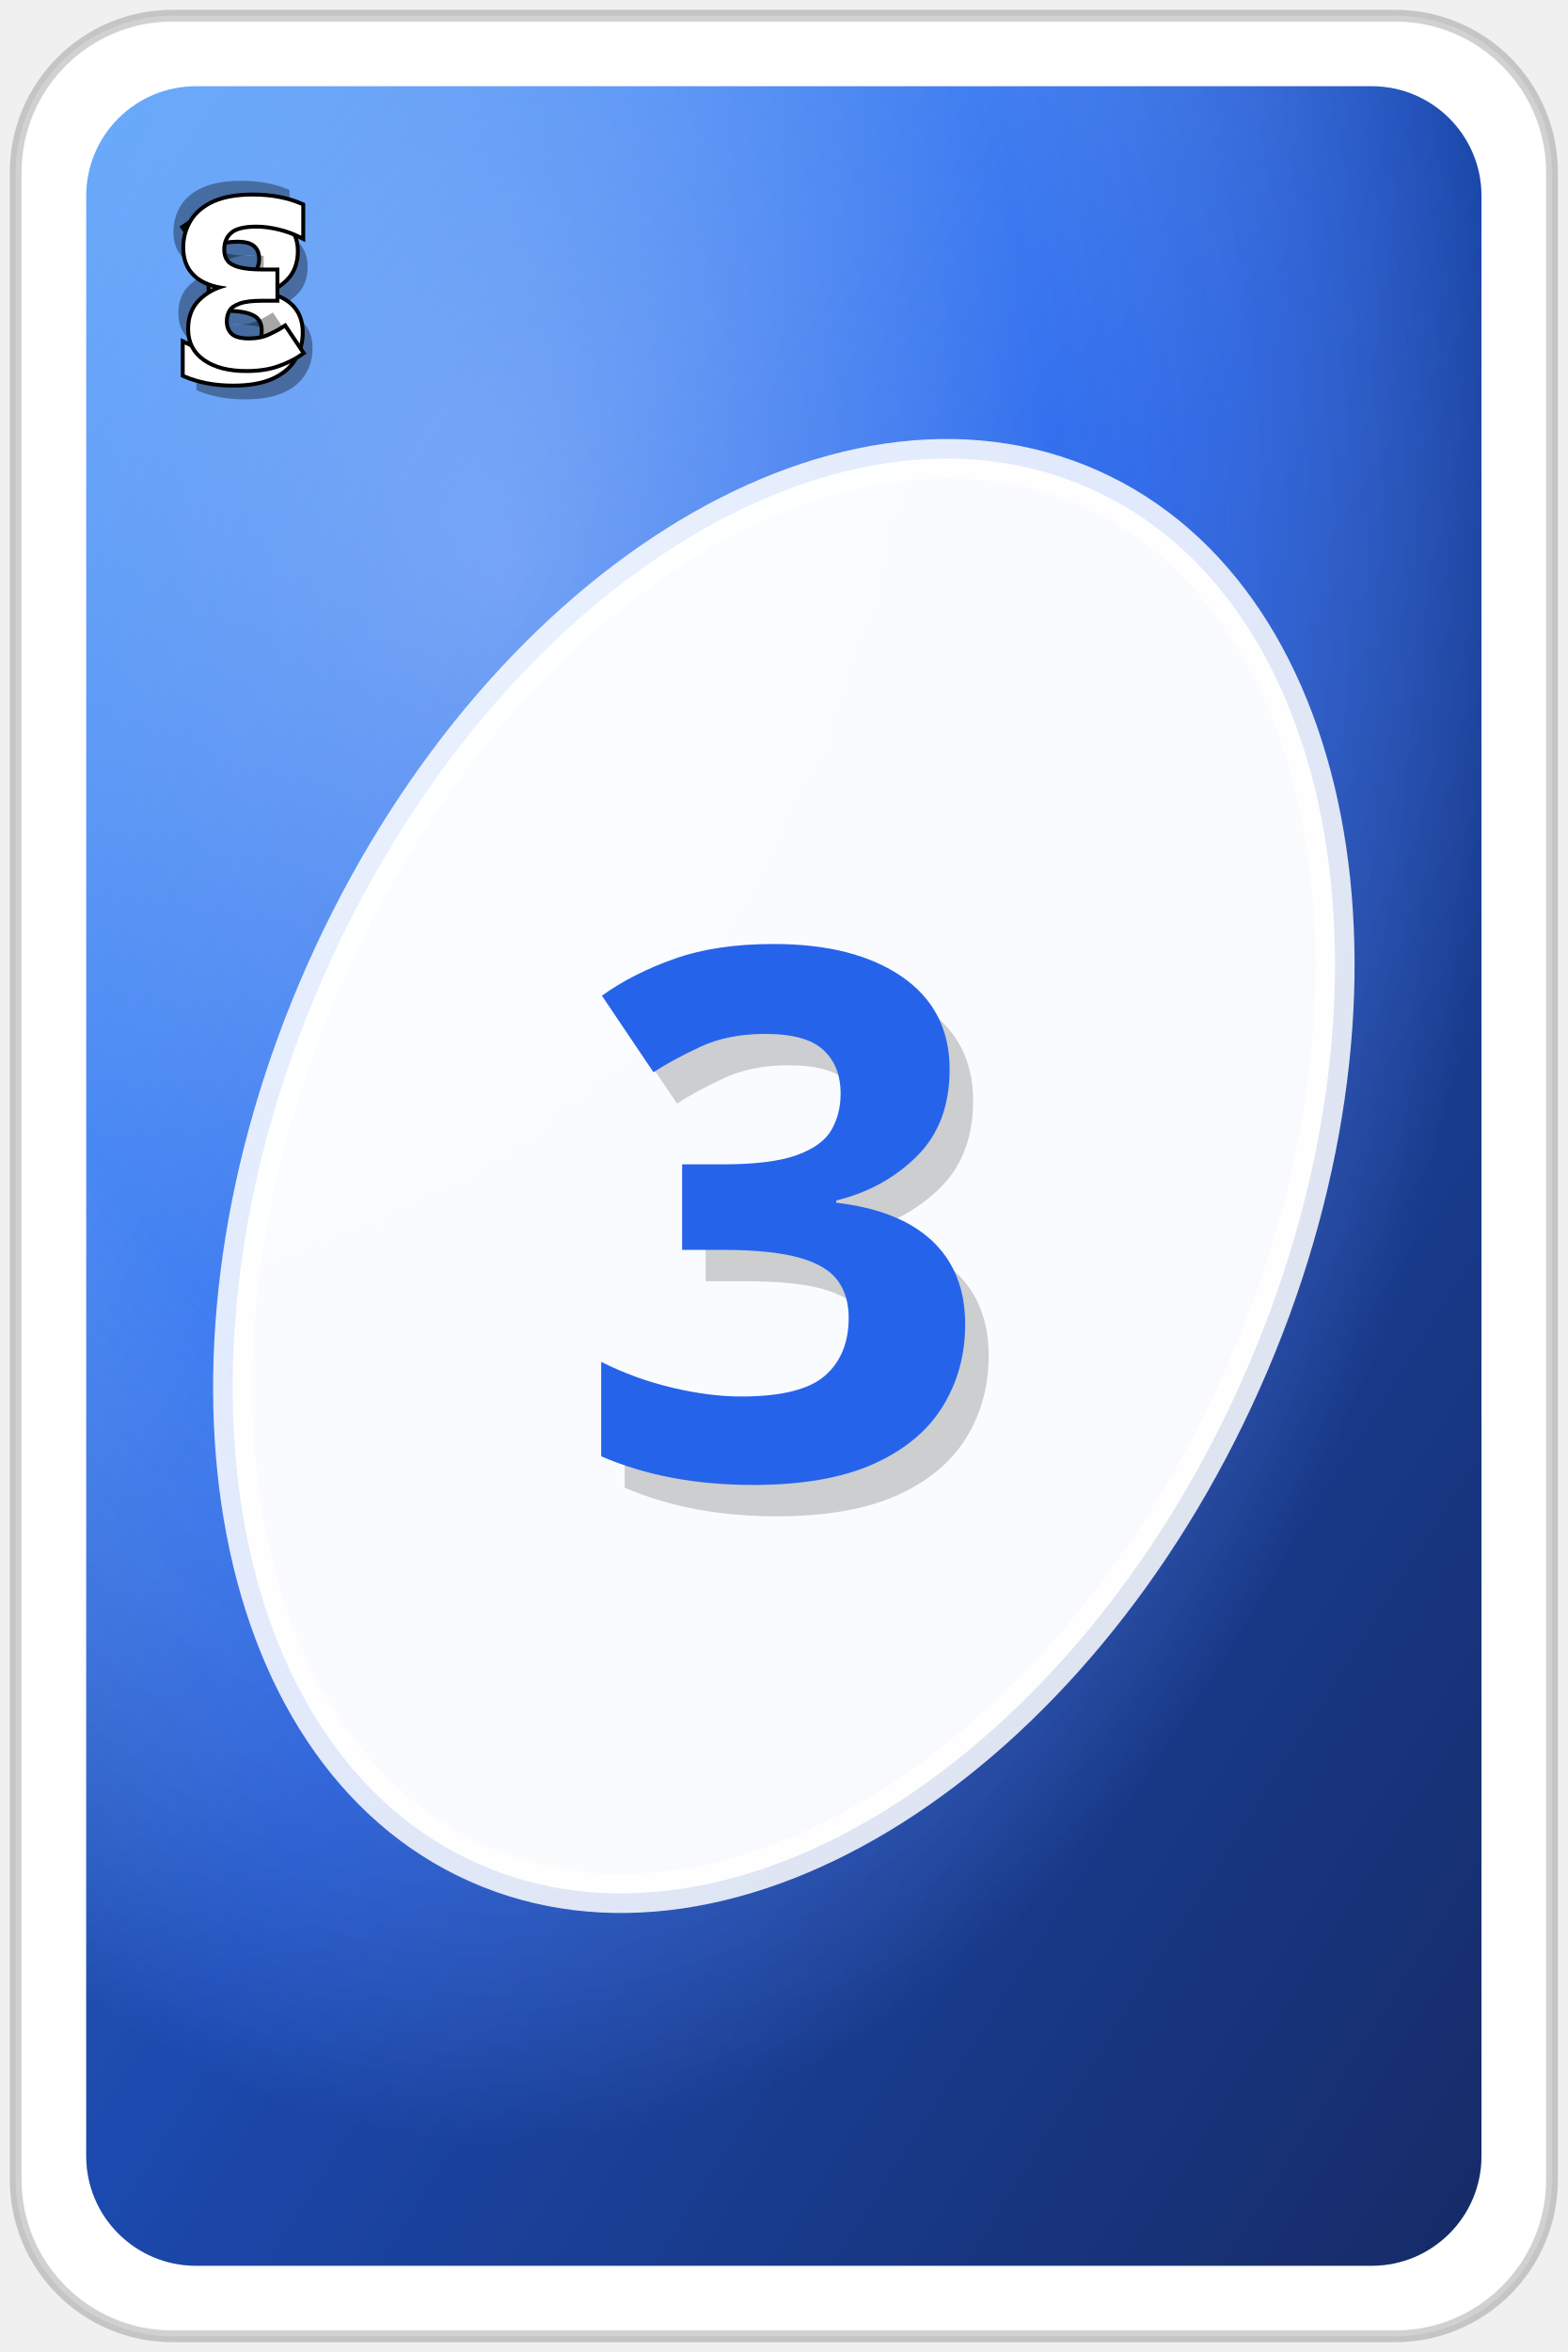
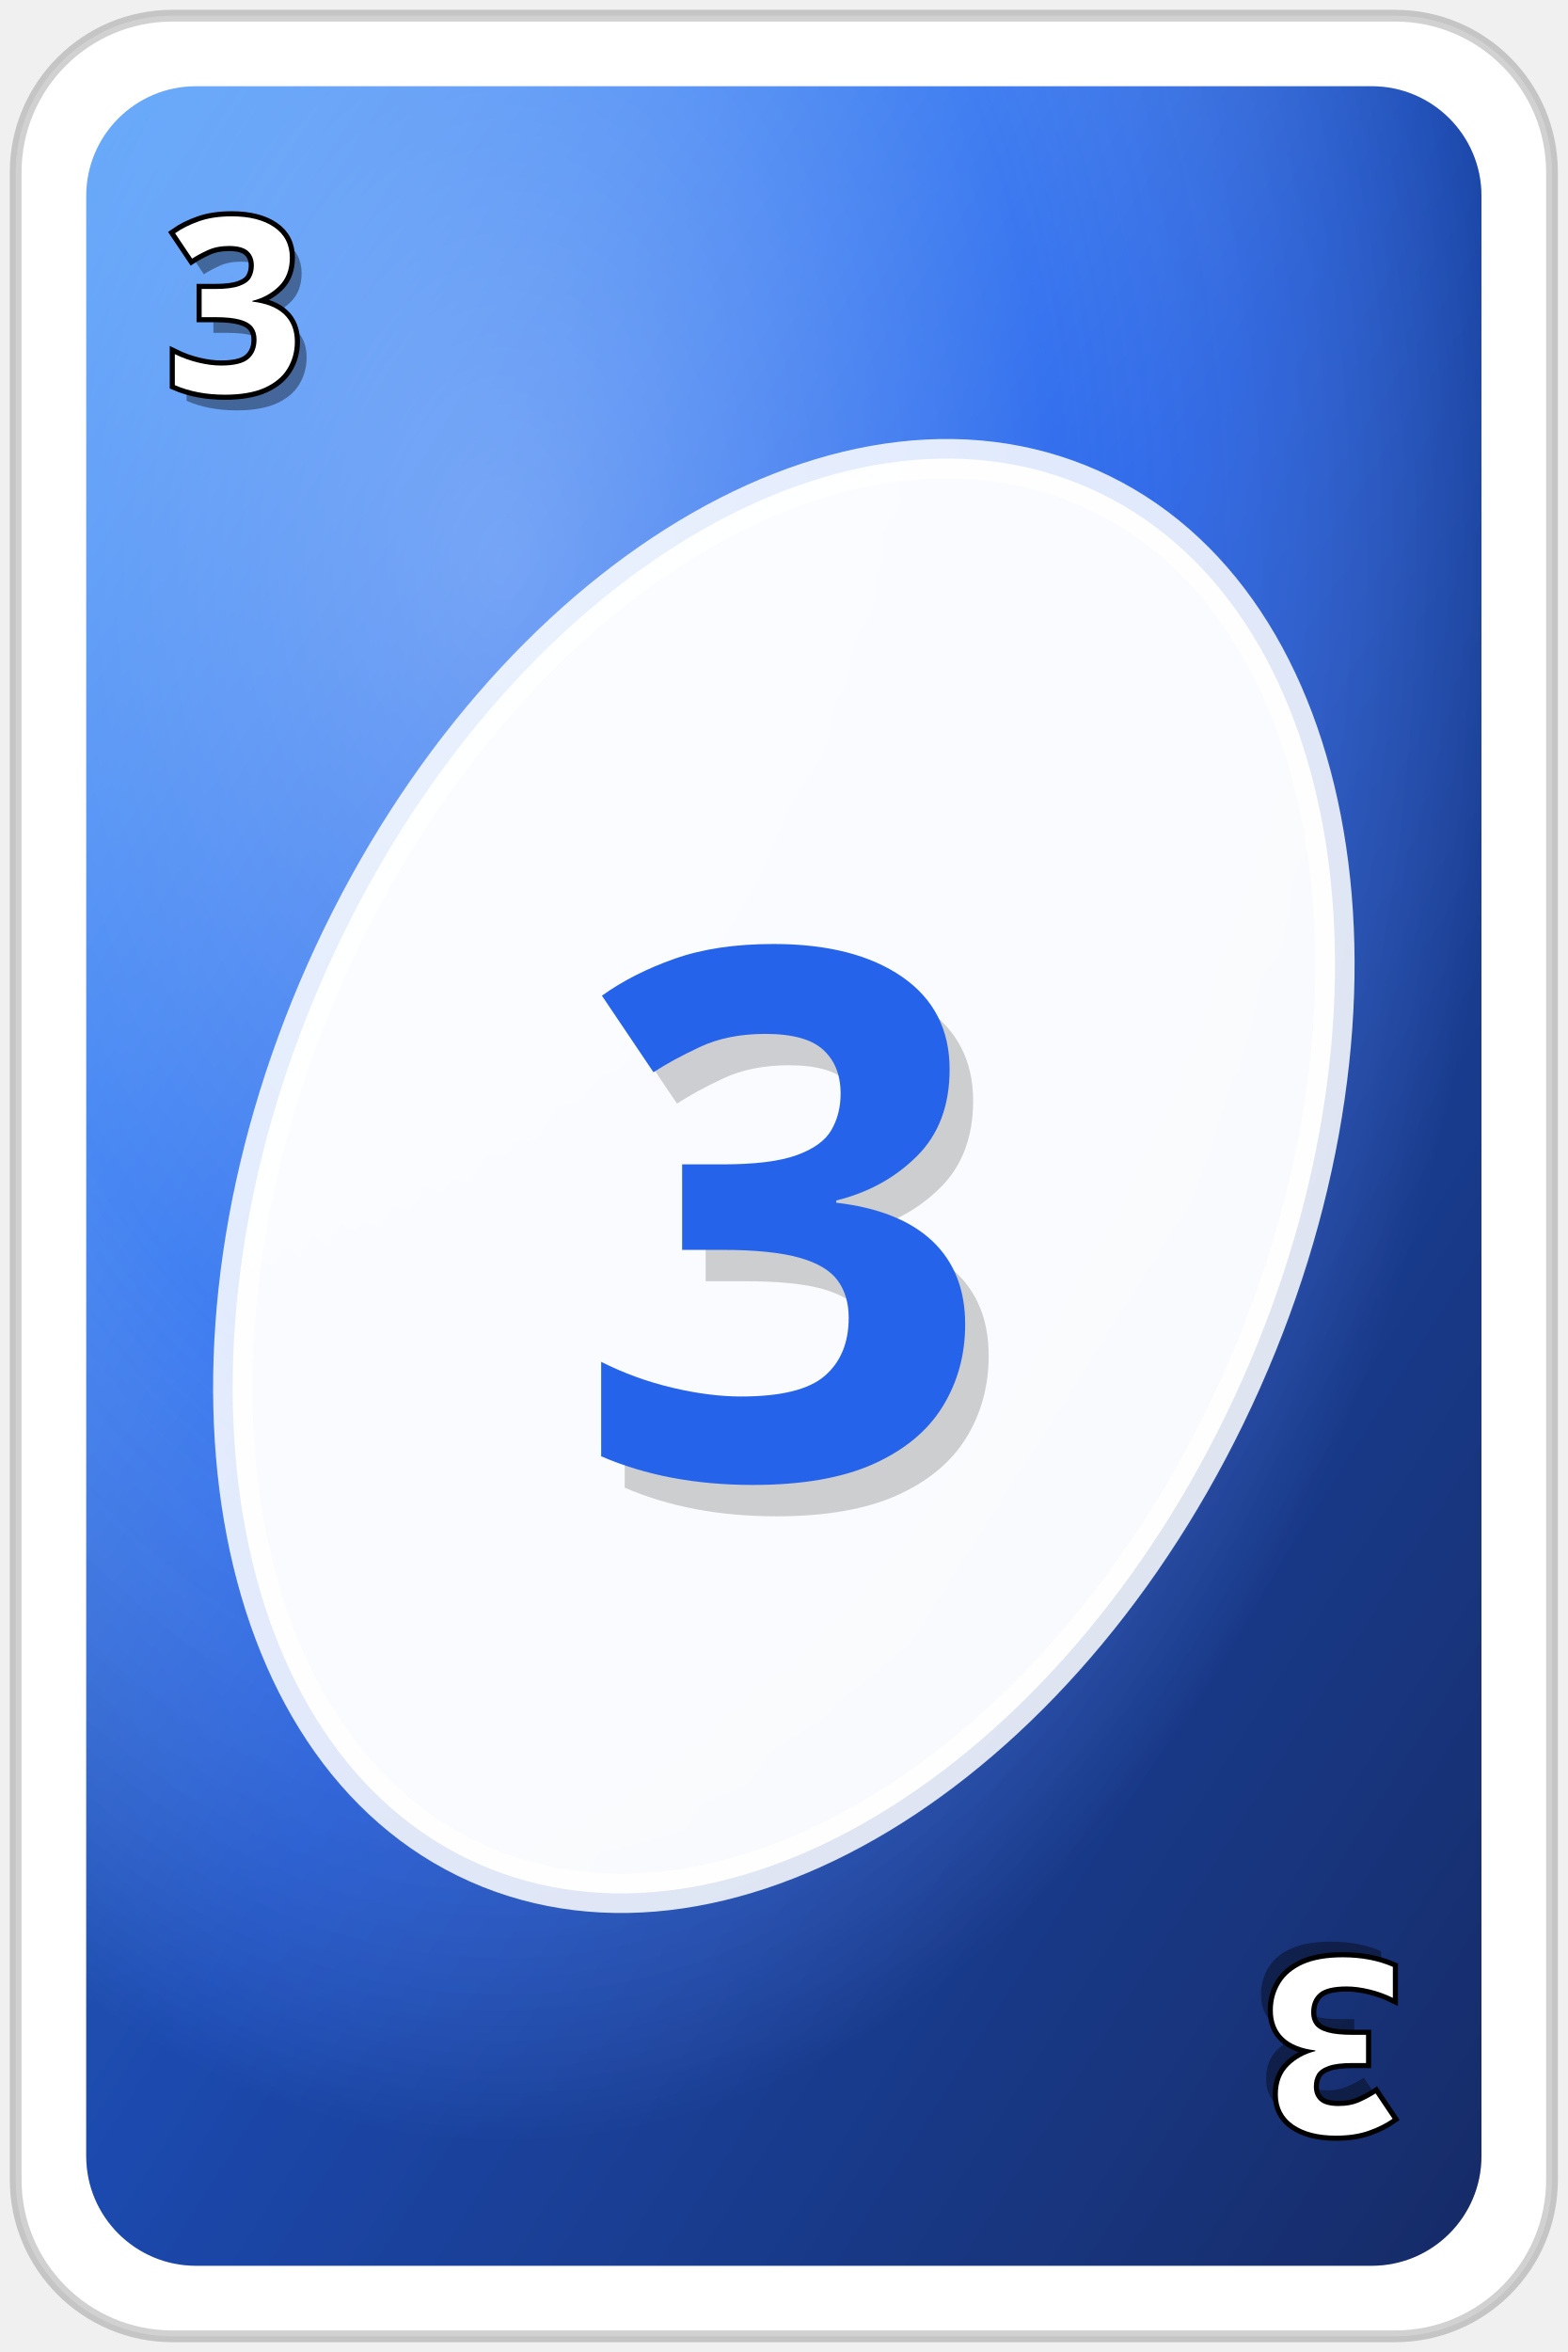
<svg xmlns="http://www.w3.org/2000/svg" viewBox="0 0 200 300" width="200" height="300">
  <defs>
    <linearGradient id="bgGrad" x1="0%" y1="0%" x2="100%" y2="100%">
      <stop offset="0%" stop-color="#60A5FA" />
      <stop offset="48%" stop-color="#2563EB" />
      <stop offset="100%" stop-color="#1E3A8A" />
    </linearGradient>
    <radialGradient id="satinSheen" cx="30%" cy="22%" r="72%">
      <stop offset="0%" stop-color="rgba(255,255,255,0.28)" />
      <stop offset="55%" stop-color="rgba(255,255,255,0.04)" />
      <stop offset="100%" stop-color="rgba(0,0,0,0.26)" />
    </radialGradient>
    <clipPath id="wildClip">
      <ellipse cx="0" cy="0" rx="58" ry="88" />
    </clipPath>
  </defs>
  <rect x="2" y="2" width="196" height="296" rx="20" fill="#FFFFFF" stroke="rgba(0,0,0,0.18)" stroke-width="1.5" />
  <rect x="11" y="11" width="178" height="278" rx="14" fill="url(#bgGrad)" />
  <rect x="11" y="11" width="178" height="278" rx="14" fill="url(#satinSheen)" />
  <ellipse cx="100" cy="150" rx="64" ry="96" transform="rotate(24 100 150)" fill="rgba(255,255,255,0.97)" stroke="rgba(255,255,255,0.85)" stroke-width="5" />
-   <g>
-     <text x="103" y="156" text-anchor="middle" dominant-baseline="central" font-family="Outfit, Arial Black, sans-serif" font-weight="900" font-size="94" fill="rgba(0,0,0,0.18)">3</text>
-     <text x="100" y="152" text-anchor="middle" dominant-baseline="central" font-family="Outfit, Arial Black, sans-serif" font-weight="900" font-size="94" fill="#2563EB">3</text>
+   <text x="103" y="156" text-anchor="middle" dominant-baseline="central" font-family="Outfit, Arial Black, sans-serif" font-weight="900" font-size="94" fill="rgba(0,0,0,0.18)">3</text>
+   <text x="100" y="152" text-anchor="middle" dominant-baseline="central" font-family="Outfit, Arial Black, sans-serif" font-weight="900" font-size="94" fill="#2563EB">3</text>
+   <g transform="translate(30, 38)">
+     <text x="0" y="0" text-anchor="middle" dominant-baseline="central" font-family="Outfit, Arial Black, sans-serif" font-weight="900" font-size="31" fill="#000000" opacity="0.38" transform="translate(1.5, 2)">3</text>
+     <text x="0" y="0" text-anchor="middle" dominant-baseline="central" font-family="Outfit, Arial Black, sans-serif" font-weight="900" font-size="31" fill="#FFFFFF" stroke="#000000" stroke-width="1.3" paint-order="stroke">3</text>
  </g>
-   <text x="31" y="37" text-anchor="middle" dominant-baseline="central" font-family="Outfit, Arial Black, sans-serif" font-weight="900" font-size="30" fill="#000000" opacity="0.35" transform="translate(1.5, 2)">3</text>
-   <text x="31" y="37" text-anchor="middle" dominant-baseline="central" font-family="Outfit, Arial Black, sans-serif" font-weight="900" font-size="30" fill="#FFFFFF" stroke="#000000" stroke-width="1" paint-order="stroke">3</text>
-   <g transform="rotate(180 100 150)">
-     <text x="169" y="263" text-anchor="middle" dominant-baseline="central" font-family="Outfit, Arial Black, sans-serif" font-weight="900" font-size="30" fill="#000000" opacity="0.35" transform="translate(1.5, 2)">3</text>
-     <text x="169" y="263" text-anchor="middle" dominant-baseline="central" font-family="Outfit, Arial Black, sans-serif" font-weight="900" font-size="30" fill="#FFFFFF" stroke="#000000" stroke-width="1" paint-order="stroke">3</text>
+   <g transform="translate(170, 262) rotate(180)">
+     <text x="0" y="0" text-anchor="middle" dominant-baseline="central" font-family="Outfit, Arial Black, sans-serif" font-weight="900" font-size="31" fill="#000000" opacity="0.38" transform="translate(1.5, 2)">3</text>
+     <text x="0" y="0" text-anchor="middle" dominant-baseline="central" font-family="Outfit, Arial Black, sans-serif" font-weight="900" font-size="31" fill="#FFFFFF" stroke="#000000" stroke-width="1.3" paint-order="stroke">3</text>
  </g>
</svg>
